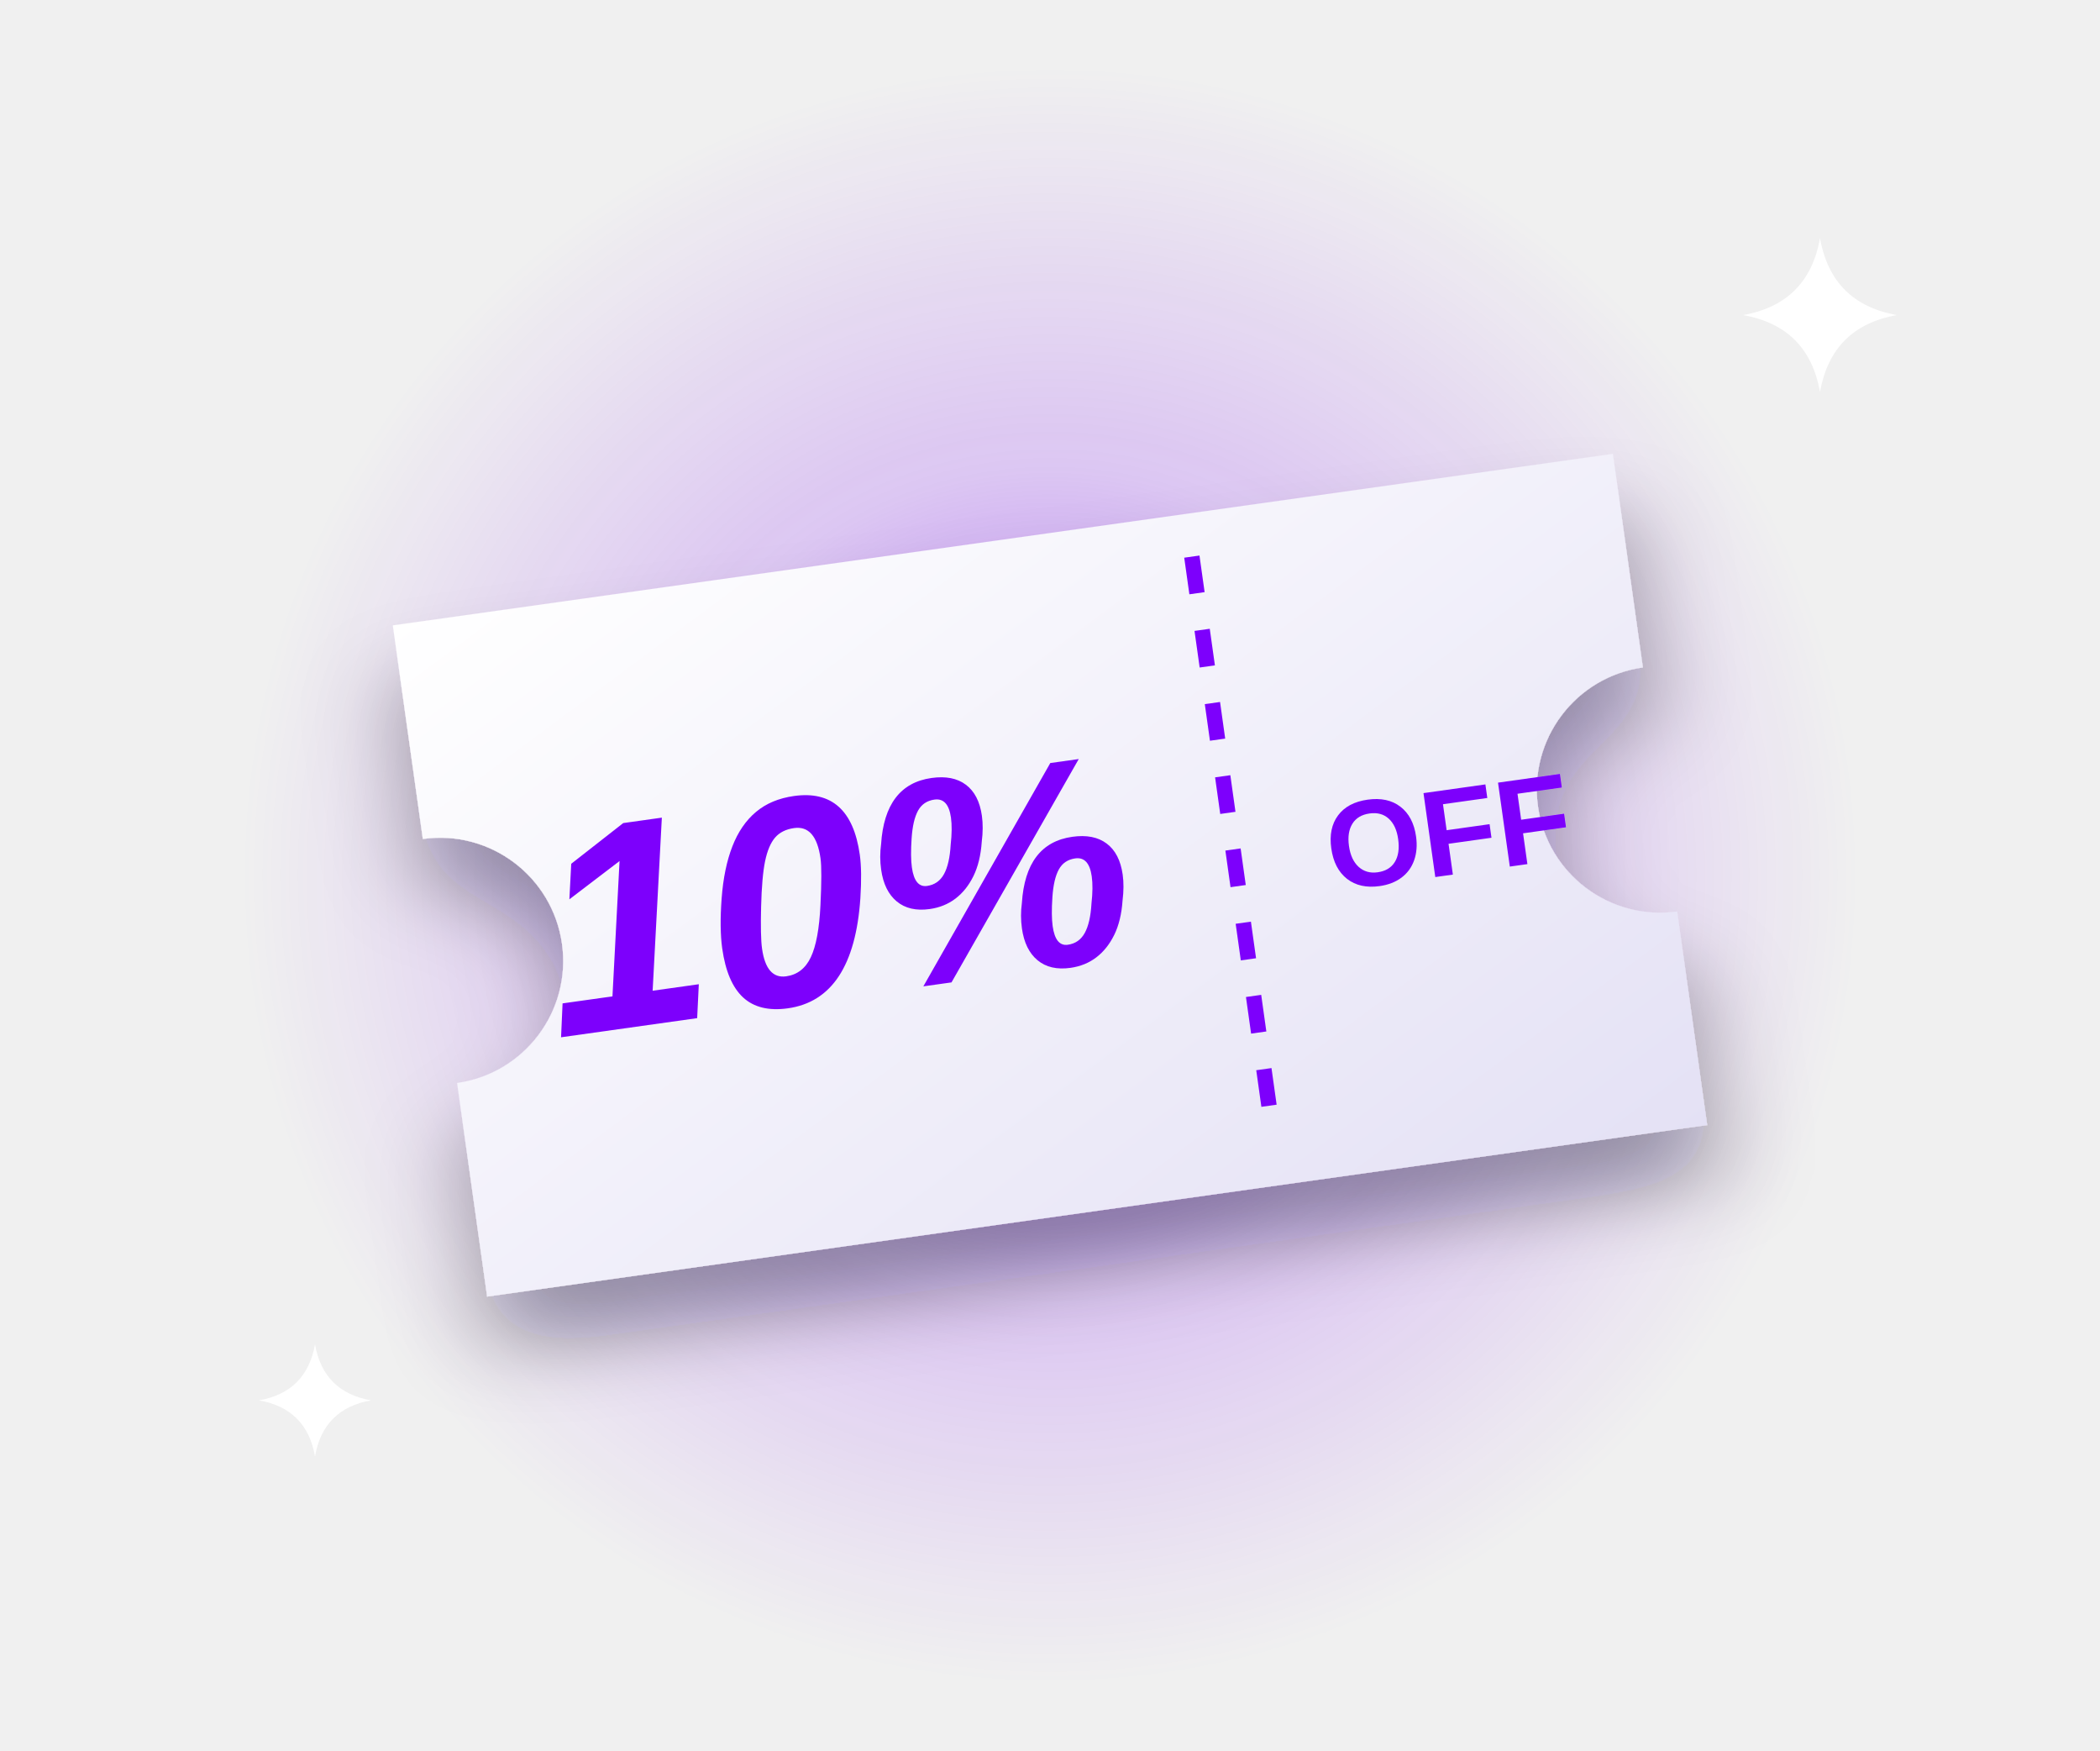
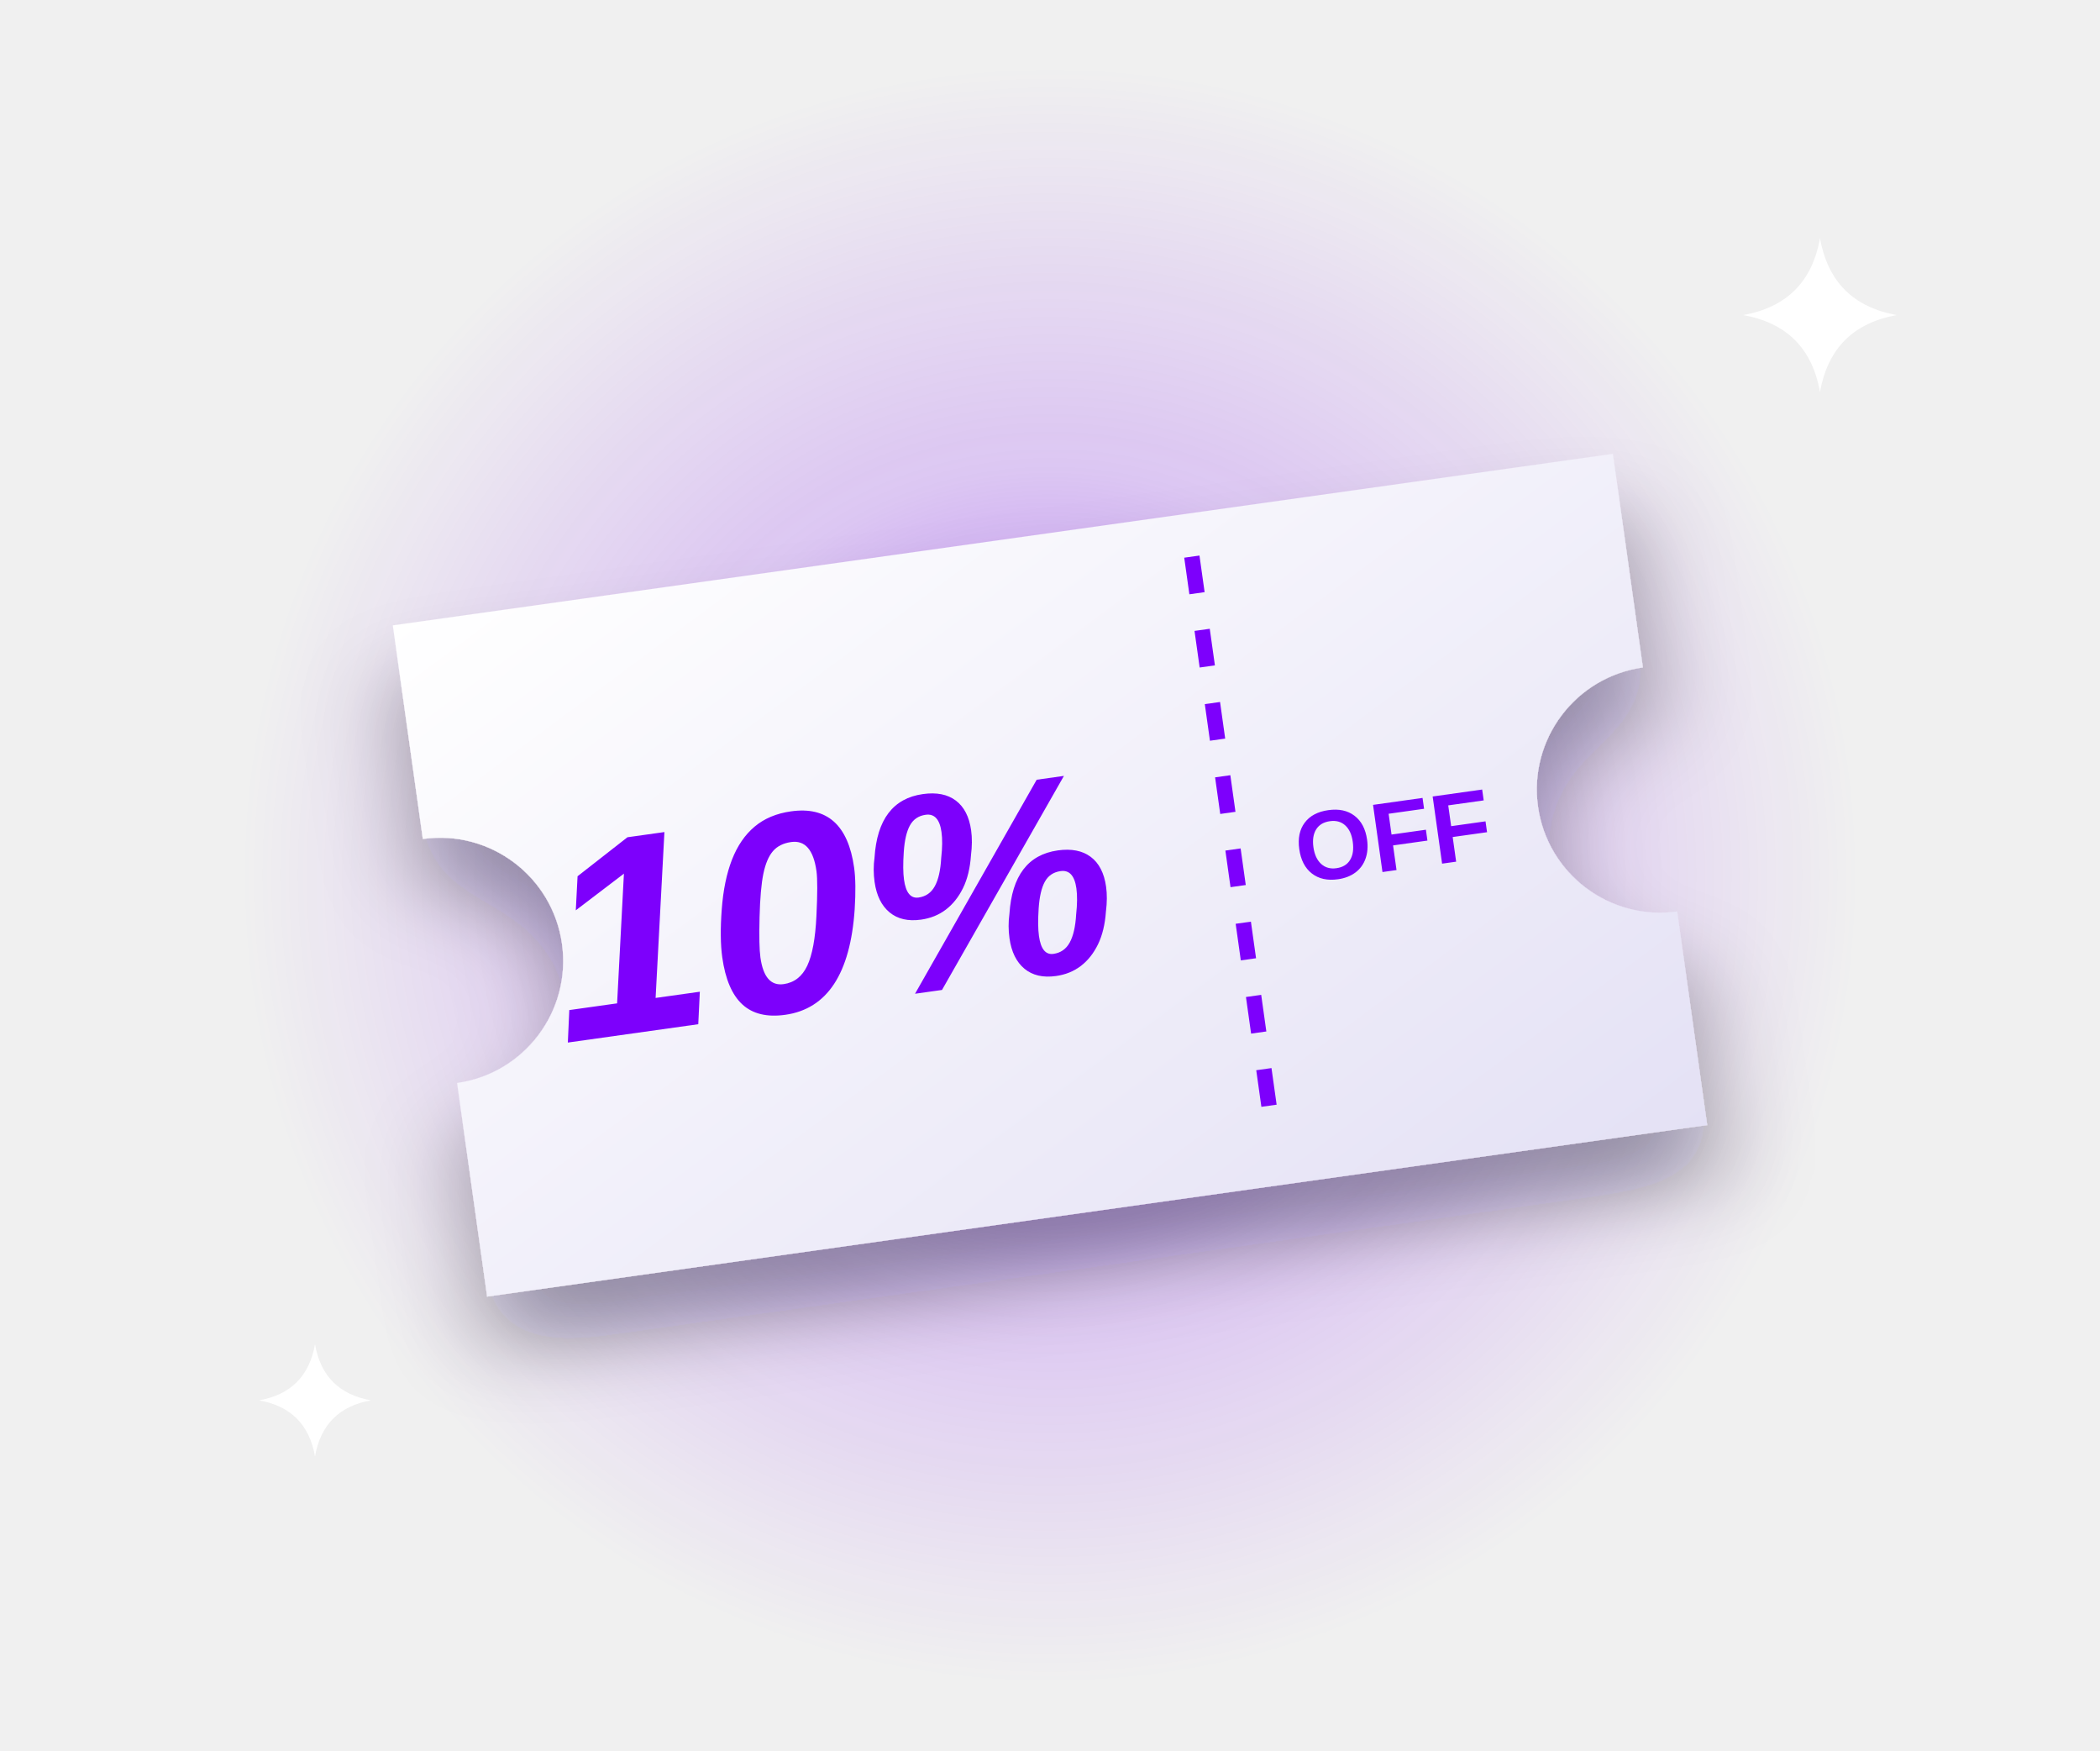
<svg xmlns="http://www.w3.org/2000/svg" viewBox="0 0 600 500">
  <defs>
    <radialGradient id="gillcoupon" cx=".5" cy=".5" r=".5">
      <stop offset="0" stop-color="#7D03FC" stop-opacity=".55" />
      <stop offset=".5" stop-color="#7D03FC" stop-opacity=".18" />
      <stop offset="1" stop-color="#7D03FC" stop-opacity="0" />
    </radialGradient>
    <linearGradient id="willcoupon" x1="0" y1="0" x2="0" y2="1">
      <stop offset="0" stop-color="#FFFFFF" />
      <stop offset=".6" stop-color="#E9ECF3" />
      <stop offset="1" stop-color="#B9C0CF" />
    </linearGradient>
    <linearGradient id="wsillcoupon" x1="0" y1="0" x2="1" y2="0">
      <stop offset="0" stop-color="#C8CEDB" />
      <stop offset=".35" stop-color="#FFFFFF" />
      <stop offset="1" stop-color="#AEB6C6" />
    </linearGradient>
    <linearGradient id="millcoupon" x1="0" y1="0" x2="1" y2="1">
      <stop offset="0" stop-color="#4A5366" />
      <stop offset=".45" stop-color="#232A38" />
      <stop offset="1" stop-color="#0C1019" />
    </linearGradient>
    <linearGradient id="mhillcoupon" x1="0" y1="0" x2="1" y2="0">
      <stop offset="0" stop-color="#151A25" />
      <stop offset=".3" stop-color="#5A6478" />
      <stop offset=".55" stop-color="#262D3B" />
      <stop offset="1" stop-color="#0E121B" />
    </linearGradient>
    <linearGradient id="scillcoupon" x1="0" y1="0" x2="1" y2="1">
      <stop offset="0" stop-color="#9B4DFF" />
      <stop offset=".5" stop-color="#5B12E0" />
      <stop offset="1" stop-color="#1A0B5C" />
    </linearGradient>
    <linearGradient id="vlillcoupon" x1="0" y1="0" x2="0" y2="1">
      <stop offset="0" stop-color="#B57CFF" />
      <stop offset="1" stop-color="#7D03FC" />
    </linearGradient>
    <linearGradient id="tanillcoupon" x1="0" y1="0" x2="1" y2="0">
      <stop offset="0" stop-color="#A88B62" />
      <stop offset=".5" stop-color="#D9C39C" />
      <stop offset="1" stop-color="#9B7E55" />
    </linearGradient>
    <linearGradient id="cardillcoupon" x1="0" y1="0" x2="1" y2="1">
      <stop offset="0" stop-color="#FFFFFF" />
      <stop offset="1" stop-color="#E4E1F5" />
    </linearGradient>
    <linearGradient id="kraftillcoupon" x1="0" y1="0" x2="1" y2="1">
      <stop offset="0" stop-color="#E8C79A" />
      <stop offset="1" stop-color="#B98B55" />
    </linearGradient>
    <filter id="billcoupon" x="-50%" y="-50%" width="200%" height="200%">
      <feGaussianBlur stdDeviation="12" />
    </filter>
    <filter id="sillcoupon" x="-50%" y="-50%" width="200%" height="200%">
      <feGaussianBlur stdDeviation="4" />
    </filter>
    <filter id="dillcoupon" x="-40%" y="-40%" width="180%" height="200%">
      <feDropShadow dx="0" dy="18" stdDeviation="14" flood-color="#0B0620" flood-opacity=".35" />
    </filter>
  </defs>
  <circle cx="300" cy="250" r="230" fill="url(#gillcoupon)" />
  <g transform="translate(300 250) rotate(-8) scale(0.88)" filter="url(#dillcoupon)">
    <path d="M-200 -110 H200 V-40 a40 40 0 0 0 0 80 V110 H-200 V40 a40 40 0 0 0 0 -80 Z" fill="url(#cardillcoupon)" />
    <path d="M60 -96 V96" stroke="#7D03FC" stroke-width="5" stroke-dasharray="12 12" />
-     <text x="-70" y="30" font-family="Arial Black, Arial, sans-serif" font-weight="900" font-size="96" fill="#7D03FC" text-anchor="middle" font-style="italic">10%</text>
-     <text x="130" y="18" font-family="Arial Black, Arial, sans-serif" font-weight="900" font-size="40" fill="#7D03FC" text-anchor="middle">OFF</text>
+     <text x="-72" y="32" font-family="Arial Black, Arial, sans-serif" font-weight="900" font-size="92" fill="#7D03FC" text-anchor="middle" font-style="italic">10%</text>
+     <text x="112" y="14" font-family="Arial Black, Arial, sans-serif" font-weight="900" font-size="32" fill="#7D03FC" text-anchor="middle">OFF</text>
  </g>
  <g transform="translate(520 90) rotate(0) scale(0.55)">
    <path d="M0 -40 Q6 -6 40 0 Q6 6 0 40 Q-6 6 -40 0 Q-6 -6 0 -40 Z" fill="#fff" />
  </g>
  <g transform="translate(90 400) rotate(0) scale(0.4)">
    <path d="M0 -40 Q6 -6 40 0 Q6 6 0 40 Q-6 6 -40 0 Q-6 -6 0 -40 Z" fill="#fff" />
  </g>
</svg>
